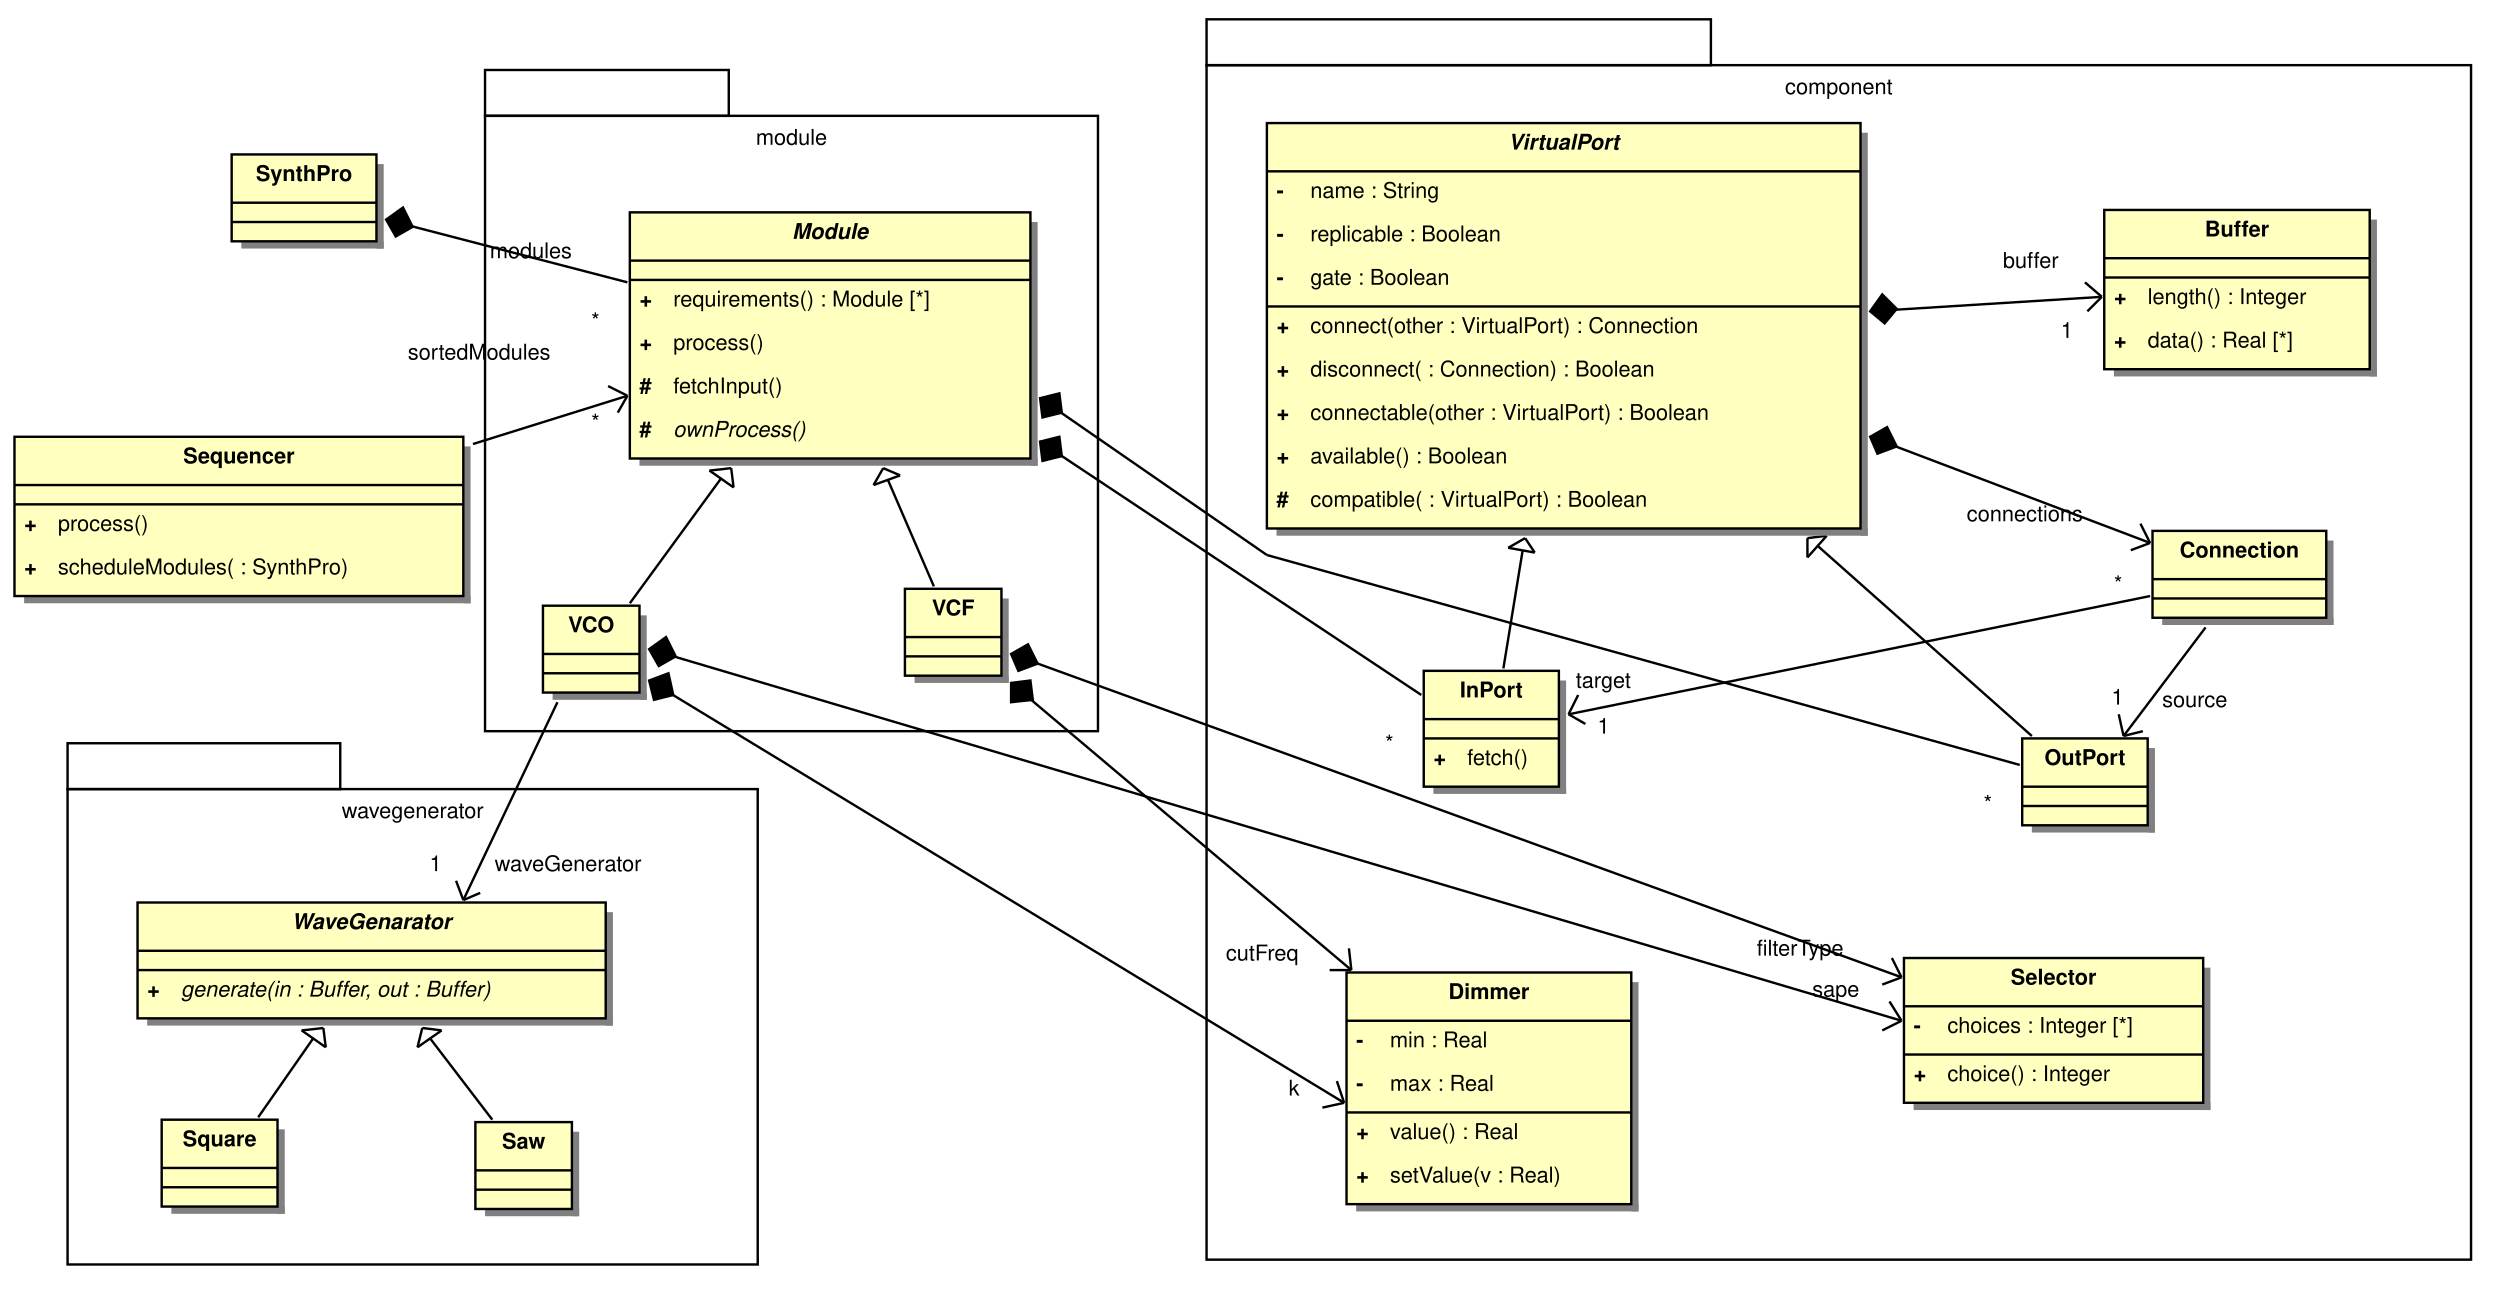
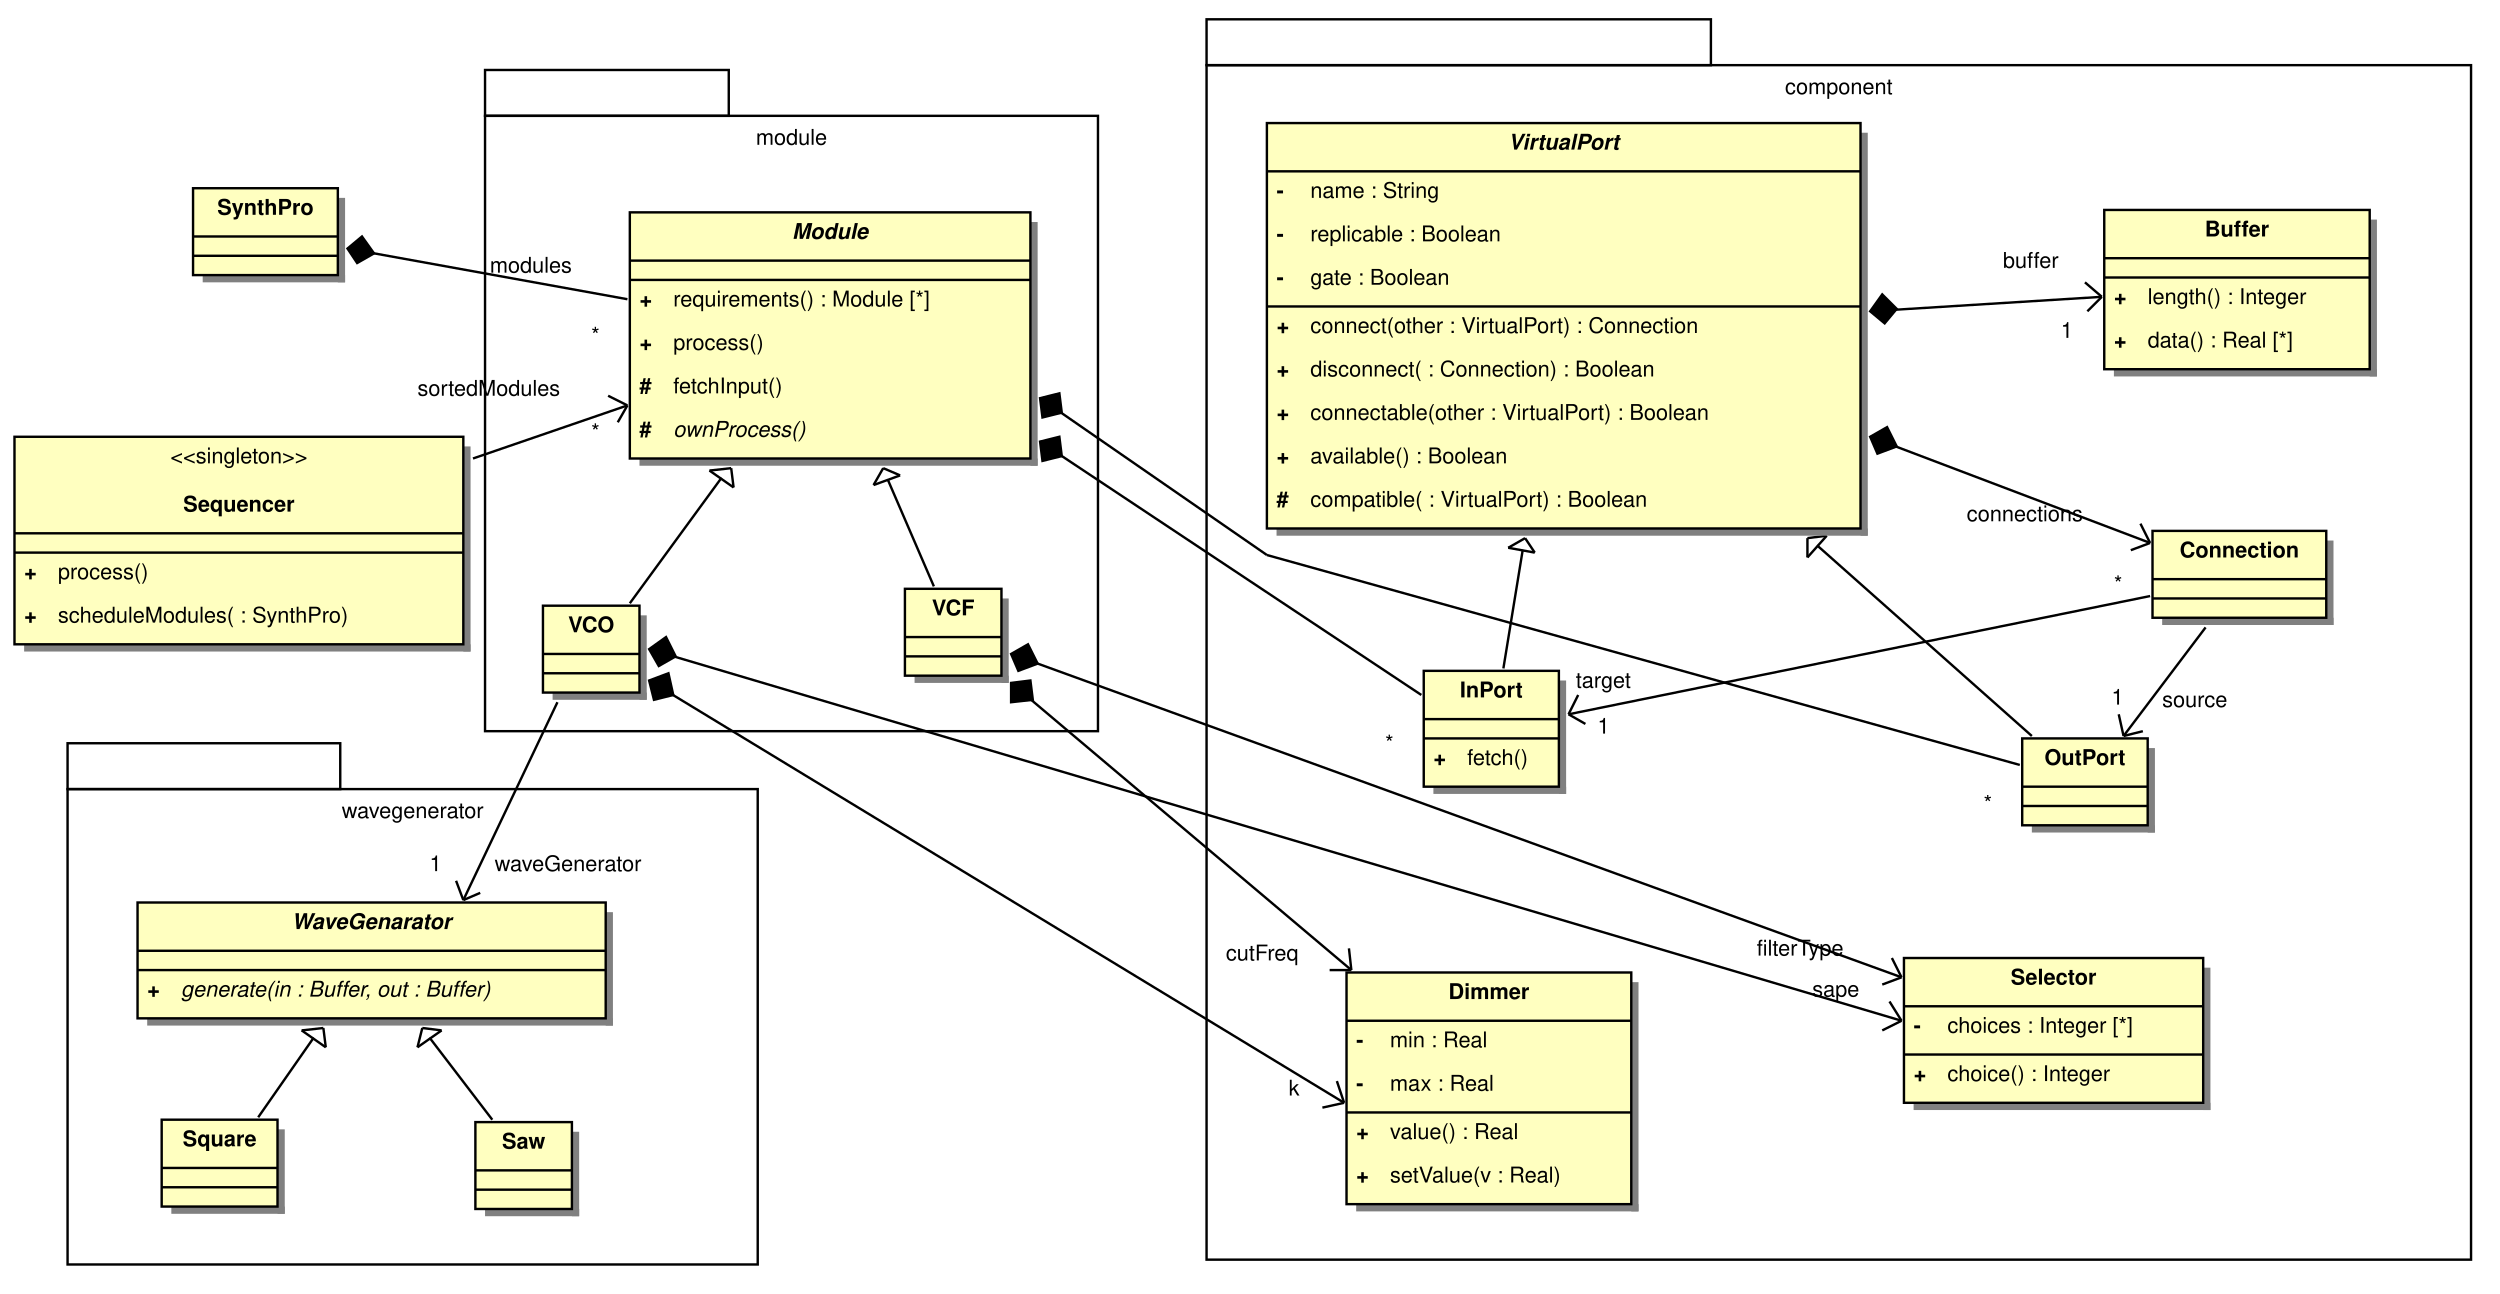
<svg xmlns="http://www.w3.org/2000/svg" width="1036" height="536" version="1.1">
  <g>
    <rect fill="none" stroke="black" stroke-width="1" stroke-opacity="1" x="201" y="29" width="101" height="19" />
    <rect fill="none" stroke="black" stroke-width="1" stroke-opacity="1" x="201" y="48" width="254" height="255" />
    <text font-family="Helvetica" font-size="9" fill="#000000" xml:space="preserve" text-anchor="middle" x="328" y="60">module</text>
  </g>
  <g>
+     <rect fill="none" stroke="black" stroke-width="1" stroke-opacity="1" x="28" y="308" width="113" height="19" />
+     <rect fill="none" stroke="black" stroke-width="1" stroke-opacity="1" x="28" y="327" width="286" height="197" />
+     <text font-family="Helvetica" font-size="9" fill="#000000" xml:space="preserve" text-anchor="middle" x="171" y="339">wavegenerator</text>
+   </g>
+   <g>
+     <rect fill="#808080" stroke="none" stroke-opacity="1" x="192" y="185" width="3" height="85" />
+     <rect fill="#808080" stroke="none" stroke-opacity="1" x="10" y="267" width="185" height="3" />
+     <rect fill="#ffffc0" stroke="black" stroke-width="1" stroke-opacity="1" x="6" y="181" width="186" height="86" />
+     <text font-family="Helvetica" font-size="9" fill="#000000" xml:space="preserve" text-anchor="middle" x="99" y="192">&lt;&lt;singleton&gt;&gt;</text>
+     <text font-family="Helvetica" font-size="9" fill="#000000" xml:space="preserve" font-weight="bold" text-anchor="middle" x="99" y="212">Sequencer</text>
+     <line stroke="black" stroke-opacity="1" x1="6" y1="221" x2="192" y2="221" />
+     <line stroke="black" stroke-opacity="1" x1="6" y1="229" x2="192" y2="229" />
+     <text font-family="Helvetica" font-size="9" fill="#000000" xml:space="preserve" font-weight="bold" x="10" y="240">+</text>
+     <text font-family="Helvetica" font-size="9" fill="#000000" xml:space="preserve" x="24" y="240">process()</text>
+     <text font-family="Helvetica" font-size="9" fill="#000000" xml:space="preserve" font-weight="bold" x="10" y="258">+</text>
+     <text font-family="Helvetica" font-size="9" fill="#000000" xml:space="preserve" x="24" y="258">scheduleModules( : SynthPro)</text>
+   </g>
+   <g>
    <rect fill="none" stroke="black" stroke-width="1" stroke-opacity="1" x="500" y="8" width="209" height="19" />
    <rect fill="none" stroke="black" stroke-width="1" stroke-opacity="1" x="500" y="27" width="524" height="495" />
    <text font-family="Helvetica" font-size="9" fill="#000000" xml:space="preserve" text-anchor="middle" x="762" y="39">component</text>
+   </g>
+   <g>
+     <rect fill="#808080" stroke="none" stroke-opacity="1" x="265" y="255" width="3" height="35" />
+     <rect fill="#808080" stroke="none" stroke-opacity="1" x="229" y="287" width="39" height="3" />
+     <rect fill="#ffffc0" stroke="black" stroke-width="1" stroke-opacity="1" x="225" y="251" width="40" height="36" />
+     <text font-family="Helvetica" font-size="9" fill="#000000" xml:space="preserve" font-weight="bold" text-anchor="middle" x="245" y="262">VCO</text>
+     <line stroke="black" stroke-opacity="1" x1="225" y1="271" x2="265" y2="271" />
+     <line stroke="black" stroke-opacity="1" x1="225" y1="279" x2="265" y2="279" />
+   </g>
+   <g>
+     <rect fill="#808080" stroke="none" stroke-opacity="1" x="140" y="82" width="3" height="35" />
+     <rect fill="#808080" stroke="none" stroke-opacity="1" x="84" y="114" width="59" height="3" />
+     <rect fill="#ffffc0" stroke="black" stroke-width="1" stroke-opacity="1" x="80" y="78" width="60" height="36" />
+     <text font-family="Helvetica" font-size="9" fill="#000000" xml:space="preserve" font-weight="bold" text-anchor="middle" x="110" y="89">SynthPro</text>
+     <line stroke="black" stroke-opacity="1" x1="80" y1="98" x2="140" y2="98" />
+     <line stroke="black" stroke-opacity="1" x1="80" y1="106" x2="140" y2="106" />
  </g>
  <g>
    <rect fill="#808080" stroke="none" stroke-opacity="1" x="427" y="92" width="3" height="101" />
    <rect fill="#808080" stroke="none" stroke-opacity="1" x="265" y="190" width="165" height="3" />
    <rect fill="#ffffc0" stroke="black" stroke-width="1" stroke-opacity="1" x="261" y="88" width="166" height="102" />
    <text font-family="Helvetica" font-size="9" fill="#000000" xml:space="preserve" font-weight="bold" font-style="italic" text-anchor="middle" x="344" y="99">Module</text>
    <line stroke="black" stroke-opacity="1" x1="261" y1="108" x2="427" y2="108" />
    <line stroke="black" stroke-opacity="1" x1="261" y1="116" x2="427" y2="116" />
    <text font-family="Helvetica" font-size="9" fill="#000000" xml:space="preserve" font-weight="bold" x="265" y="127">+</text>
    <text font-family="Helvetica" font-size="9" fill="#000000" xml:space="preserve" x="279" y="127">requirements() : Module [*]</text>
    <text font-family="Helvetica" font-size="9" fill="#000000" xml:space="preserve" font-weight="bold" x="265" y="145">+</text>
    <text font-family="Helvetica" font-size="9" fill="#000000" xml:space="preserve" x="279" y="145">process()</text>
    <text font-family="Helvetica" font-size="9" fill="#000000" xml:space="preserve" font-weight="bold" x="265" y="163">#</text>
    <text font-family="Helvetica" font-size="9" fill="#000000" xml:space="preserve" x="279" y="163">fetchInput()</text>
    <text font-family="Helvetica" font-size="9" fill="#000000" xml:space="preserve" font-weight="bold" x="265" y="181">#</text>
    <text font-family="Helvetica" font-size="9" fill="#000000" xml:space="preserve" font-style="italic" x="279" y="181">ownProcess()</text>
  </g>
  <g>
-     <rect fill="#808080" stroke="none" stroke-opacity="1" x="265" y="255" width="3" height="35" />
-     <rect fill="#808080" stroke="none" stroke-opacity="1" x="229" y="287" width="39" height="3" />
-     <rect fill="#ffffc0" stroke="black" stroke-width="1" stroke-opacity="1" x="225" y="251" width="40" height="36" />
-     <text font-family="Helvetica" font-size="9" fill="#000000" xml:space="preserve" font-weight="bold" text-anchor="middle" x="245" y="262">VCO</text>
-     <line stroke="black" stroke-opacity="1" x1="225" y1="271" x2="265" y2="271" />
-     <line stroke="black" stroke-opacity="1" x1="225" y1="279" x2="265" y2="279" />
-   </g>
-   <g>
    <rect fill="#808080" stroke="none" stroke-opacity="1" x="415" y="248" width="3" height="35" />
    <rect fill="#808080" stroke="none" stroke-opacity="1" x="379" y="280" width="39" height="3" />
    <rect fill="#ffffc0" stroke="black" stroke-width="1" stroke-opacity="1" x="375" y="244" width="40" height="36" />
    <text font-family="Helvetica" font-size="9" fill="#000000" xml:space="preserve" font-weight="bold" text-anchor="middle" x="395" y="255">VCF</text>
    <line stroke="black" stroke-opacity="1" x1="375" y1="264" x2="415" y2="264" />
    <line stroke="black" stroke-opacity="1" x1="375" y1="272" x2="415" y2="272" />
  </g>
  <g>
-     <rect fill="none" stroke="black" stroke-width="1" stroke-opacity="1" x="28" y="308" width="113" height="19" />
-     <rect fill="none" stroke="black" stroke-width="1" stroke-opacity="1" x="28" y="327" width="286" height="197" />
-     <text font-family="Helvetica" font-size="9" fill="#000000" xml:space="preserve" text-anchor="middle" x="171" y="339">wavegenerator</text>
-   </g>
-   <g>
-     <rect fill="#808080" stroke="none" stroke-opacity="1" x="192" y="185" width="3" height="65" />
-     <rect fill="#808080" stroke="none" stroke-opacity="1" x="10" y="247" width="185" height="3" />
-     <rect fill="#ffffc0" stroke="black" stroke-width="1" stroke-opacity="1" x="6" y="181" width="186" height="66" />
-     <text font-family="Helvetica" font-size="9" fill="#000000" xml:space="preserve" font-weight="bold" text-anchor="middle" x="99" y="192">Sequencer</text>
-     <line stroke="black" stroke-opacity="1" x1="6" y1="201" x2="192" y2="201" />
-     <line stroke="black" stroke-opacity="1" x1="6" y1="209" x2="192" y2="209" />
-     <text font-family="Helvetica" font-size="9" fill="#000000" xml:space="preserve" font-weight="bold" x="10" y="220">+</text>
-     <text font-family="Helvetica" font-size="9" fill="#000000" xml:space="preserve" x="24" y="220">process()</text>
-     <text font-family="Helvetica" font-size="9" fill="#000000" xml:space="preserve" font-weight="bold" x="10" y="238">+</text>
-     <text font-family="Helvetica" font-size="9" fill="#000000" xml:space="preserve" x="24" y="238">scheduleModules( : SynthPro)</text>
-   </g>
-   <g>
-     <rect fill="#808080" stroke="none" stroke-opacity="1" x="156" y="68" width="3" height="35" />
-     <rect fill="#808080" stroke="none" stroke-opacity="1" x="100" y="100" width="59" height="3" />
-     <rect fill="#ffffc0" stroke="black" stroke-width="1" stroke-opacity="1" x="96" y="64" width="60" height="36" />
-     <text font-family="Helvetica" font-size="9" fill="#000000" xml:space="preserve" font-weight="bold" text-anchor="middle" x="126" y="75">SynthPro</text>
-     <line stroke="black" stroke-opacity="1" x1="96" y1="84" x2="156" y2="84" />
-     <line stroke="black" stroke-opacity="1" x1="96" y1="92" x2="156" y2="92" />
+     <line stroke="black" stroke-opacity="1" x1="880" y1="305" x2="888" y2="303" />
+     <line stroke="black" stroke-opacity="1" x1="880" y1="305" x2="878" y2="296" />
+     <line stroke="black" stroke-opacity="1" x1="914" y1="260" x2="880" y2="305" />
+   </g>
+   <g>
+     <line stroke="black" stroke-opacity="1" x1="623" y1="277" x2="631" y2="228" />
+     <line stroke="black" stroke-opacity="1" x1="632" y1="223" x2="625" y2="227" />
+     <line stroke="black" stroke-opacity="1" x1="632" y1="223" x2="636" y2="229" />
+     <line stroke="black" stroke-opacity="1" x1="625" y1="227" x2="636" y2="229" />
+   </g>
+   <g>
+     <line stroke="black" stroke-opacity="1" x1="842" y1="305" x2="753" y2="226" />
+     <line stroke="black" stroke-opacity="1" x1="749" y1="223" x2="749" y2="231" />
+     <line stroke="black" stroke-opacity="1" x1="749" y1="223" x2="757" y2="222" />
+     <line stroke="black" stroke-opacity="1" x1="749" y1="231" x2="757" y2="222" />
+   </g>
+   <g>
+     <line stroke="black" stroke-opacity="1" x1="431" y1="183" x2="589" y2="288" />
+     <polygon fill="#000000" stroke="black" stroke-opacity="1" points="431,183 439,181 440,189 432,191" />
+   </g>
+   <g>
+     <line stroke="black" stroke-opacity="1" x1="431" y1="165" x2="525" y2="230" />
+     <polygon fill="#000000" stroke="black" stroke-opacity="1" points="431,165 439,163 440,171 432,173" />
+   </g>
+   <g>
+     <line stroke="black" stroke-opacity="1" x1="260" y1="168" x2="252" y2="164" />
+     <line stroke="black" stroke-opacity="1" x1="260" y1="168" x2="256" y2="175" />
+     <line stroke="black" stroke-opacity="1" x1="196" y1="190" x2="260" y2="168" />
+   </g>
+   <g>
+     <line stroke="black" stroke-opacity="1" x1="192" y1="373" x2="199" y2="370" />
+     <line stroke="black" stroke-opacity="1" x1="192" y1="373" x2="189" y2="365" />
+     <line stroke="black" stroke-opacity="1" x1="231" y1="291" x2="192" y2="373" />
+   </g>
+   <g>
+     <line stroke="black" stroke-opacity="1" x1="107" y1="463" x2="130" y2="430" />
+     <line stroke="black" stroke-opacity="1" x1="134" y1="426" x2="125" y2="427" />
+     <line stroke="black" stroke-opacity="1" x1="134" y1="426" x2="135" y2="434" />
+     <line stroke="black" stroke-opacity="1" x1="125" y1="427" x2="135" y2="434" />
+   </g>
+   <g>
+     <line stroke="black" stroke-opacity="1" x1="204" y1="464" x2="178" y2="430" />
+     <line stroke="black" stroke-opacity="1" x1="175" y1="426" x2="173" y2="434" />
+     <line stroke="black" stroke-opacity="1" x1="175" y1="426" x2="183" y2="427" />
+     <line stroke="black" stroke-opacity="1" x1="173" y1="434" x2="183" y2="427" />
+   </g>
+   <g>
+     <line stroke="black" stroke-opacity="1" x1="525" y1="230" x2="837" y2="317" />
+   </g>
+   <g>
+     <line stroke="black" stroke-opacity="1" x1="261" y1="250" x2="299" y2="198" />
+     <line stroke="black" stroke-opacity="1" x1="303" y1="194" x2="294" y2="195" />
+     <line stroke="black" stroke-opacity="1" x1="303" y1="194" x2="304" y2="202" />
+     <line stroke="black" stroke-opacity="1" x1="294" y1="195" x2="304" y2="202" />
+   </g>
+   <g>
+     <line stroke="black" stroke-opacity="1" x1="387" y1="243" x2="368" y2="199" />
+     <line stroke="black" stroke-opacity="1" x1="366" y1="194" x2="362" y2="201" />
+     <line stroke="black" stroke-opacity="1" x1="366" y1="194" x2="373" y2="197" />
+     <line stroke="black" stroke-opacity="1" x1="362" y1="201" x2="373" y2="197" />
+   </g>
+   <g>
+     <line stroke="black" stroke-opacity="1" x1="871" y1="123" x2="864" y2="117" />
+     <line stroke="black" stroke-opacity="1" x1="871" y1="123" x2="865" y2="129" />
+     <line stroke="black" stroke-opacity="1" x1="775" y1="129" x2="871" y2="123" />
+     <polygon fill="#000000" stroke="black" stroke-opacity="1" points="775,129 780,122 786,128 781,134" />
+   </g>
+   <g>
+     <line stroke="black" stroke-opacity="1" x1="144" y1="103" x2="260" y2="124" />
+     <polygon fill="#000000" stroke="black" stroke-opacity="1" points="144,103 150,98 155,105 148,109" />
  </g>
  <g>
    <line stroke="black" stroke-opacity="1" x1="891" y1="225" x2="887" y2="217" />
    <line stroke="black" stroke-opacity="1" x1="891" y1="225" x2="883" y2="228" />
    <line stroke="black" stroke-opacity="1" x1="775" y1="181" x2="891" y2="225" />
    <polygon fill="#000000" stroke="black" stroke-opacity="1" points="775,181 782,177 786,185 778,188" />
  </g>
  <g>
    <line stroke="black" stroke-opacity="1" x1="650" y1="296" x2="657" y2="300" />
    <line stroke="black" stroke-opacity="1" x1="650" y1="296" x2="654" y2="288" />
    <line stroke="black" stroke-opacity="1" x1="891" y1="247" x2="650" y2="296" />
  </g>
  <g>
-     <line stroke="black" stroke-opacity="1" x1="260" y1="164" x2="252" y2="160" />
-     <line stroke="black" stroke-opacity="1" x1="260" y1="164" x2="256" y2="171" />
-     <line stroke="black" stroke-opacity="1" x1="196" y1="184" x2="260" y2="164" />
-   </g>
-   <g>
-     <line stroke="black" stroke-opacity="1" x1="192" y1="373" x2="199" y2="370" />
-     <line stroke="black" stroke-opacity="1" x1="192" y1="373" x2="189" y2="365" />
-     <line stroke="black" stroke-opacity="1" x1="231" y1="291" x2="192" y2="373" />
-   </g>
-   <g>
-     <line stroke="black" stroke-opacity="1" x1="107" y1="463" x2="130" y2="430" />
-     <line stroke="black" stroke-opacity="1" x1="134" y1="426" x2="125" y2="427" />
-     <line stroke="black" stroke-opacity="1" x1="134" y1="426" x2="135" y2="434" />
-     <line stroke="black" stroke-opacity="1" x1="125" y1="427" x2="135" y2="434" />
-   </g>
-   <g>
-     <line stroke="black" stroke-opacity="1" x1="204" y1="464" x2="178" y2="430" />
-     <line stroke="black" stroke-opacity="1" x1="175" y1="426" x2="173" y2="434" />
-     <line stroke="black" stroke-opacity="1" x1="175" y1="426" x2="183" y2="427" />
-     <line stroke="black" stroke-opacity="1" x1="173" y1="434" x2="183" y2="427" />
-   </g>
-   <g>
-     <line stroke="black" stroke-opacity="1" x1="160" y1="91" x2="260" y2="117" />
-     <polygon fill="#000000" stroke="black" stroke-opacity="1" points="160,91 167,86 171,94 164,98" />
-   </g>
-   <g>
    <line stroke="black" stroke-opacity="1" x1="788" y1="423" x2="783" y2="415" />
    <line stroke="black" stroke-opacity="1" x1="788" y1="423" x2="780" y2="427" />
    <line stroke="black" stroke-opacity="1" x1="269" y1="269" x2="788" y2="423" />
    <polygon fill="#000000" stroke="black" stroke-opacity="1" points="269,269 276,264 280,272 273,276" />
  </g>
  <g>
    <line stroke="black" stroke-opacity="1" x1="560" y1="402" x2="559" y2="393" />
    <line stroke="black" stroke-opacity="1" x1="560" y1="402" x2="551" y2="402" />
    <line stroke="black" stroke-opacity="1" x1="419" y1="283" x2="560" y2="402" />
    <polygon fill="#000000" stroke="black" stroke-opacity="1" points="419,283 427,282 428,290 419,291" />
  </g>
  <g>
    <line stroke="black" stroke-opacity="1" x1="788" y1="405" x2="784" y2="397" />
    <line stroke="black" stroke-opacity="1" x1="788" y1="405" x2="780" y2="408" />
    <line stroke="black" stroke-opacity="1" x1="419" y1="271" x2="788" y2="405" />
    <polygon fill="#000000" stroke="black" stroke-opacity="1" points="419,271 426,267 430,275 422,278" />
-   </g>
-   <g>
-     <line stroke="black" stroke-opacity="1" x1="431" y1="165" x2="525" y2="230" />
-     <polygon fill="#000000" stroke="black" stroke-opacity="1" points="431,165 439,163 440,171 432,173" />
-   </g>
-   <g>
-     <line stroke="black" stroke-opacity="1" x1="525" y1="230" x2="837" y2="317" />
-   </g>
-   <g>
-     <line stroke="black" stroke-opacity="1" x1="261" y1="250" x2="299" y2="198" />
-     <line stroke="black" stroke-opacity="1" x1="303" y1="194" x2="294" y2="195" />
-     <line stroke="black" stroke-opacity="1" x1="303" y1="194" x2="304" y2="202" />
-     <line stroke="black" stroke-opacity="1" x1="294" y1="195" x2="304" y2="202" />
-   </g>
-   <g>
-     <line stroke="black" stroke-opacity="1" x1="387" y1="243" x2="368" y2="199" />
-     <line stroke="black" stroke-opacity="1" x1="366" y1="194" x2="362" y2="201" />
-     <line stroke="black" stroke-opacity="1" x1="366" y1="194" x2="373" y2="197" />
-     <line stroke="black" stroke-opacity="1" x1="362" y1="201" x2="373" y2="197" />
-   </g>
-   <g>
-     <line stroke="black" stroke-opacity="1" x1="871" y1="123" x2="864" y2="117" />
-     <line stroke="black" stroke-opacity="1" x1="871" y1="123" x2="865" y2="129" />
-     <line stroke="black" stroke-opacity="1" x1="775" y1="129" x2="871" y2="123" />
-     <polygon fill="#000000" stroke="black" stroke-opacity="1" points="775,129 780,122 786,128 781,134" />
-   </g>
-   <g>
-     <line stroke="black" stroke-opacity="1" x1="880" y1="305" x2="888" y2="303" />
-     <line stroke="black" stroke-opacity="1" x1="880" y1="305" x2="878" y2="296" />
-     <line stroke="black" stroke-opacity="1" x1="914" y1="260" x2="880" y2="305" />
-   </g>
-   <g>
-     <line stroke="black" stroke-opacity="1" x1="623" y1="277" x2="631" y2="228" />
-     <line stroke="black" stroke-opacity="1" x1="632" y1="223" x2="625" y2="227" />
-     <line stroke="black" stroke-opacity="1" x1="632" y1="223" x2="636" y2="229" />
-     <line stroke="black" stroke-opacity="1" x1="625" y1="227" x2="636" y2="229" />
-   </g>
-   <g>
-     <line stroke="black" stroke-opacity="1" x1="842" y1="305" x2="753" y2="226" />
-     <line stroke="black" stroke-opacity="1" x1="749" y1="223" x2="749" y2="231" />
-     <line stroke="black" stroke-opacity="1" x1="749" y1="223" x2="757" y2="222" />
-     <line stroke="black" stroke-opacity="1" x1="749" y1="231" x2="757" y2="222" />
-   </g>
-   <g>
-     <line stroke="black" stroke-opacity="1" x1="431" y1="183" x2="589" y2="288" />
-     <polygon fill="#000000" stroke="black" stroke-opacity="1" points="431,183 439,181 440,189 432,191" />
  </g>
  <g>
    <rect fill="#808080" stroke="none" stroke-opacity="1" x="982" y="91" width="3" height="65" />
    <rect fill="#808080" stroke="none" stroke-opacity="1" x="876" y="153" width="109" height="3" />
    <rect fill="#ffffc0" stroke="black" stroke-width="1" stroke-opacity="1" x="872" y="87" width="110" height="66" />
    <text font-family="Helvetica" font-size="9" fill="#000000" xml:space="preserve" font-weight="bold" text-anchor="middle" x="927" y="98">Buffer</text>
    <line stroke="black" stroke-opacity="1" x1="872" y1="107" x2="982" y2="107" />
    <line stroke="black" stroke-opacity="1" x1="872" y1="115" x2="982" y2="115" />
    <text font-family="Helvetica" font-size="9" fill="#000000" xml:space="preserve" font-weight="bold" x="876" y="126">+</text>
    <text font-family="Helvetica" font-size="9" fill="#000000" xml:space="preserve" x="890" y="126">length() : Integer</text>
    <text font-family="Helvetica" font-size="9" fill="#000000" xml:space="preserve" font-weight="bold" x="876" y="144">+</text>
    <text font-family="Helvetica" font-size="9" fill="#000000" xml:space="preserve" x="890" y="144">data() : Real [*]</text>
  </g>
  <g>
-     <rect fill="#808080" stroke="none" stroke-opacity="1" x="676" y="407" width="3" height="95" />
-     <rect fill="#808080" stroke="none" stroke-opacity="1" x="562" y="499" width="117" height="3" />
-     <rect fill="#ffffc0" stroke="black" stroke-width="1" stroke-opacity="1" x="558" y="403" width="118" height="96" />
-     <text font-family="Helvetica" font-size="9" fill="#000000" xml:space="preserve" font-weight="bold" text-anchor="middle" x="617" y="414">Dimmer</text>
-     <line stroke="black" stroke-opacity="1" x1="558" y1="423" x2="676" y2="423" />
-     <text font-family="Helvetica" font-size="9" fill="#000000" xml:space="preserve" font-weight="bold" x="562" y="434">-</text>
-     <text font-family="Helvetica" font-size="9" fill="#000000" xml:space="preserve" x="576" y="434">min : Real</text>
-     <text font-family="Helvetica" font-size="9" fill="#000000" xml:space="preserve" font-weight="bold" x="562" y="452">-</text>
-     <text font-family="Helvetica" font-size="9" fill="#000000" xml:space="preserve" x="576" y="452">max : Real</text>
-     <line stroke="black" stroke-opacity="1" x1="558" y1="461" x2="676" y2="461" />
-     <text font-family="Helvetica" font-size="9" fill="#000000" xml:space="preserve" font-weight="bold" x="562" y="472">+</text>
-     <text font-family="Helvetica" font-size="9" fill="#000000" xml:space="preserve" x="576" y="472">value() : Real</text>
-     <text font-family="Helvetica" font-size="9" fill="#000000" xml:space="preserve" font-weight="bold" x="562" y="490">+</text>
-     <text font-family="Helvetica" font-size="9" fill="#000000" xml:space="preserve" x="576" y="490">setValue(v : Real)</text>
-   </g>
-   <g>
-     <rect fill="#808080" stroke="none" stroke-opacity="1" x="913" y="401" width="3" height="59" />
-     <rect fill="#808080" stroke="none" stroke-opacity="1" x="793" y="457" width="123" height="3" />
-     <rect fill="#ffffc0" stroke="black" stroke-width="1" stroke-opacity="1" x="789" y="397" width="124" height="60" />
-     <text font-family="Helvetica" font-size="9" fill="#000000" xml:space="preserve" font-weight="bold" text-anchor="middle" x="851" y="408">Selector</text>
-     <line stroke="black" stroke-opacity="1" x1="789" y1="417" x2="913" y2="417" />
-     <text font-family="Helvetica" font-size="9" fill="#000000" xml:space="preserve" font-weight="bold" x="793" y="428">-</text>
-     <text font-family="Helvetica" font-size="9" fill="#000000" xml:space="preserve" x="807" y="428">choices : Integer [*]</text>
-     <line stroke="black" stroke-opacity="1" x1="789" y1="437" x2="913" y2="437" />
-     <text font-family="Helvetica" font-size="9" fill="#000000" xml:space="preserve" font-weight="bold" x="793" y="448">+</text>
-     <text font-family="Helvetica" font-size="9" fill="#000000" xml:space="preserve" x="807" y="448">choice() : Integer</text>
-   </g>
-   <g>
    <rect fill="#808080" stroke="none" stroke-opacity="1" x="646" y="282" width="3" height="47" />
    <rect fill="#808080" stroke="none" stroke-opacity="1" x="594" y="326" width="55" height="3" />
    <rect fill="#ffffc0" stroke="black" stroke-width="1" stroke-opacity="1" x="590" y="278" width="56" height="48" />
    <text font-family="Helvetica" font-size="9" fill="#000000" xml:space="preserve" font-weight="bold" text-anchor="middle" x="618" y="289">InPort</text>
    <line stroke="black" stroke-opacity="1" x1="590" y1="298" x2="646" y2="298" />
    <line stroke="black" stroke-opacity="1" x1="590" y1="306" x2="646" y2="306" />
    <text font-family="Helvetica" font-size="9" fill="#000000" xml:space="preserve" font-weight="bold" x="594" y="317">+</text>
    <text font-family="Helvetica" font-size="9" fill="#000000" xml:space="preserve" x="608" y="317">fetch()</text>
+   </g>
+   <g>
+     <rect fill="#808080" stroke="none" stroke-opacity="1" x="890" y="310" width="3" height="35" />
+     <rect fill="#808080" stroke="none" stroke-opacity="1" x="842" y="342" width="51" height="3" />
+     <rect fill="#ffffc0" stroke="black" stroke-width="1" stroke-opacity="1" x="838" y="306" width="52" height="36" />
+     <text font-family="Helvetica" font-size="9" fill="#000000" xml:space="preserve" font-weight="bold" text-anchor="middle" x="864" y="317">OutPort</text>
+     <line stroke="black" stroke-opacity="1" x1="838" y1="326" x2="890" y2="326" />
+     <line stroke="black" stroke-opacity="1" x1="838" y1="334" x2="890" y2="334" />
  </g>
  <g>
    <rect fill="#808080" stroke="none" stroke-opacity="1" x="771" y="55" width="3" height="167" />
    <rect fill="#808080" stroke="none" stroke-opacity="1" x="529" y="219" width="245" height="3" />
    <rect fill="#ffffc0" stroke="black" stroke-width="1" stroke-opacity="1" x="525" y="51" width="246" height="168" />
    <text font-family="Helvetica" font-size="9" fill="#000000" xml:space="preserve" font-weight="bold" font-style="italic" text-anchor="middle" x="648" y="62">VirtualPort</text>
    <line stroke="black" stroke-opacity="1" x1="525" y1="71" x2="771" y2="71" />
    <text font-family="Helvetica" font-size="9" fill="#000000" xml:space="preserve" font-weight="bold" x="529" y="82">-</text>
    <text font-family="Helvetica" font-size="9" fill="#000000" xml:space="preserve" x="543" y="82">name : String</text>
    <text font-family="Helvetica" font-size="9" fill="#000000" xml:space="preserve" font-weight="bold" x="529" y="100">-</text>
    <text font-family="Helvetica" font-size="9" fill="#000000" xml:space="preserve" x="543" y="100">replicable : Boolean</text>
    <text font-family="Helvetica" font-size="9" fill="#000000" xml:space="preserve" font-weight="bold" x="529" y="118">-</text>
    <text font-family="Helvetica" font-size="9" fill="#000000" xml:space="preserve" x="543" y="118">gate : Boolean</text>
    <line stroke="black" stroke-opacity="1" x1="525" y1="127" x2="771" y2="127" />
    <text font-family="Helvetica" font-size="9" fill="#000000" xml:space="preserve" font-weight="bold" x="529" y="138">+</text>
    <text font-family="Helvetica" font-size="9" fill="#000000" xml:space="preserve" x="543" y="138">connect(other : VirtualPort) : Connection</text>
    <text font-family="Helvetica" font-size="9" fill="#000000" xml:space="preserve" font-weight="bold" x="529" y="156">+</text>
    <text font-family="Helvetica" font-size="9" fill="#000000" xml:space="preserve" x="543" y="156">disconnect( : Connection) : Boolean</text>
    <text font-family="Helvetica" font-size="9" fill="#000000" xml:space="preserve" font-weight="bold" x="529" y="174">+</text>
    <text font-family="Helvetica" font-size="9" fill="#000000" xml:space="preserve" x="543" y="174">connectable(other : VirtualPort) : Boolean</text>
    <text font-family="Helvetica" font-size="9" fill="#000000" xml:space="preserve" font-weight="bold" x="529" y="192">+</text>
    <text font-family="Helvetica" font-size="9" fill="#000000" xml:space="preserve" x="543" y="192">available() : Boolean</text>
    <text font-family="Helvetica" font-size="9" fill="#000000" xml:space="preserve" font-weight="bold" x="529" y="210">#</text>
    <text font-family="Helvetica" font-size="9" fill="#000000" xml:space="preserve" x="543" y="210">compatible( : VirtualPort) : Boolean</text>
  </g>
  <g>
+     <rect fill="#808080" stroke="none" stroke-opacity="1" x="676" y="407" width="3" height="95" />
+     <rect fill="#808080" stroke="none" stroke-opacity="1" x="562" y="499" width="117" height="3" />
+     <rect fill="#ffffc0" stroke="black" stroke-width="1" stroke-opacity="1" x="558" y="403" width="118" height="96" />
+     <text font-family="Helvetica" font-size="9" fill="#000000" xml:space="preserve" font-weight="bold" text-anchor="middle" x="617" y="414">Dimmer</text>
+     <line stroke="black" stroke-opacity="1" x1="558" y1="423" x2="676" y2="423" />
+     <text font-family="Helvetica" font-size="9" fill="#000000" xml:space="preserve" font-weight="bold" x="562" y="434">-</text>
+     <text font-family="Helvetica" font-size="9" fill="#000000" xml:space="preserve" x="576" y="434">min : Real</text>
+     <text font-family="Helvetica" font-size="9" fill="#000000" xml:space="preserve" font-weight="bold" x="562" y="452">-</text>
+     <text font-family="Helvetica" font-size="9" fill="#000000" xml:space="preserve" x="576" y="452">max : Real</text>
+     <line stroke="black" stroke-opacity="1" x1="558" y1="461" x2="676" y2="461" />
+     <text font-family="Helvetica" font-size="9" fill="#000000" xml:space="preserve" font-weight="bold" x="562" y="472">+</text>
+     <text font-family="Helvetica" font-size="9" fill="#000000" xml:space="preserve" x="576" y="472">value() : Real</text>
+     <text font-family="Helvetica" font-size="9" fill="#000000" xml:space="preserve" font-weight="bold" x="562" y="490">+</text>
+     <text font-family="Helvetica" font-size="9" fill="#000000" xml:space="preserve" x="576" y="490">setValue(v : Real)</text>
+   </g>
+   <g>
    <rect fill="#808080" stroke="none" stroke-opacity="1" x="964" y="224" width="3" height="35" />
    <rect fill="#808080" stroke="none" stroke-opacity="1" x="896" y="256" width="71" height="3" />
    <rect fill="#ffffc0" stroke="black" stroke-width="1" stroke-opacity="1" x="892" y="220" width="72" height="36" />
    <text font-family="Helvetica" font-size="9" fill="#000000" xml:space="preserve" font-weight="bold" text-anchor="middle" x="928" y="231">Connection</text>
    <line stroke="black" stroke-opacity="1" x1="892" y1="240" x2="964" y2="240" />
    <line stroke="black" stroke-opacity="1" x1="892" y1="248" x2="964" y2="248" />
  </g>
  <g>
-     <rect fill="#808080" stroke="none" stroke-opacity="1" x="890" y="310" width="3" height="35" />
-     <rect fill="#808080" stroke="none" stroke-opacity="1" x="842" y="342" width="51" height="3" />
-     <rect fill="#ffffc0" stroke="black" stroke-width="1" stroke-opacity="1" x="838" y="306" width="52" height="36" />
-     <text font-family="Helvetica" font-size="9" fill="#000000" xml:space="preserve" font-weight="bold" text-anchor="middle" x="864" y="317">OutPort</text>
-     <line stroke="black" stroke-opacity="1" x1="838" y1="326" x2="890" y2="326" />
-     <line stroke="black" stroke-opacity="1" x1="838" y1="334" x2="890" y2="334" />
+     <rect fill="#808080" stroke="none" stroke-opacity="1" x="913" y="401" width="3" height="59" />
+     <rect fill="#808080" stroke="none" stroke-opacity="1" x="793" y="457" width="123" height="3" />
+     <rect fill="#ffffc0" stroke="black" stroke-width="1" stroke-opacity="1" x="789" y="397" width="124" height="60" />
+     <text font-family="Helvetica" font-size="9" fill="#000000" xml:space="preserve" font-weight="bold" text-anchor="middle" x="851" y="408">Selector</text>
+     <line stroke="black" stroke-opacity="1" x1="789" y1="417" x2="913" y2="417" />
+     <text font-family="Helvetica" font-size="9" fill="#000000" xml:space="preserve" font-weight="bold" x="793" y="428">-</text>
+     <text font-family="Helvetica" font-size="9" fill="#000000" xml:space="preserve" x="807" y="428">choices : Integer [*]</text>
+     <line stroke="black" stroke-opacity="1" x1="789" y1="437" x2="913" y2="437" />
+     <text font-family="Helvetica" font-size="9" fill="#000000" xml:space="preserve" font-weight="bold" x="793" y="448">+</text>
+     <text font-family="Helvetica" font-size="9" fill="#000000" xml:space="preserve" x="807" y="448">choice() : Integer</text>
+   </g>
+   <g>
+     <line stroke="black" stroke-opacity="1" x1="557" y1="457" x2="554" y2="448" />
+     <line stroke="black" stroke-opacity="1" x1="557" y1="457" x2="548" y2="459" />
+     <line stroke="black" stroke-opacity="1" x1="269" y1="282" x2="557" y2="457" />
+     <polygon fill="#000000" stroke="black" stroke-opacity="1" points="269,282 277,279 279,288 271,290" />
  </g>
  <g>
    <rect fill="#808080" stroke="none" stroke-opacity="1" x="115" y="468" width="3" height="35" />
    <rect fill="#808080" stroke="none" stroke-opacity="1" x="71" y="500" width="47" height="3" />
    <rect fill="#ffffc0" stroke="black" stroke-width="1" stroke-opacity="1" x="67" y="464" width="48" height="36" />
    <text font-family="Helvetica" font-size="9" fill="#000000" xml:space="preserve" font-weight="bold" text-anchor="middle" x="91" y="475">Square</text>
    <line stroke="black" stroke-opacity="1" x1="67" y1="484" x2="115" y2="484" />
    <line stroke="black" stroke-opacity="1" x1="67" y1="492" x2="115" y2="492" />
  </g>
  <g>
    <rect fill="#808080" stroke="none" stroke-opacity="1" x="237" y="469" width="3" height="35" />
    <rect fill="#808080" stroke="none" stroke-opacity="1" x="201" y="501" width="39" height="3" />
    <rect fill="#ffffc0" stroke="black" stroke-width="1" stroke-opacity="1" x="197" y="465" width="40" height="36" />
    <text font-family="Helvetica" font-size="9" fill="#000000" xml:space="preserve" font-weight="bold" text-anchor="middle" x="217" y="476">Saw</text>
    <line stroke="black" stroke-opacity="1" x1="197" y1="485" x2="237" y2="485" />
    <line stroke="black" stroke-opacity="1" x1="197" y1="493" x2="237" y2="493" />
-   </g>
-   <g>
-     <line stroke="black" stroke-opacity="1" x1="557" y1="457" x2="554" y2="448" />
-     <line stroke="black" stroke-opacity="1" x1="557" y1="457" x2="548" y2="459" />
-     <line stroke="black" stroke-opacity="1" x1="269" y1="282" x2="557" y2="457" />
-     <polygon fill="#000000" stroke="black" stroke-opacity="1" points="269,282 277,279 279,288 271,290" />
  </g>
  <g>
    <rect fill="#808080" stroke="none" stroke-opacity="1" x="251" y="378" width="3" height="47" />
    <rect fill="#808080" stroke="none" stroke-opacity="1" x="61" y="422" width="193" height="3" />
    <rect fill="#ffffc0" stroke="black" stroke-width="1" stroke-opacity="1" x="57" y="374" width="194" height="48" />
    <text font-family="Helvetica" font-size="9" fill="#000000" xml:space="preserve" font-weight="bold" font-style="italic" text-anchor="middle" x="154" y="385">WaveGenarator</text>
    <line stroke="black" stroke-opacity="1" x1="57" y1="394" x2="251" y2="394" />
    <line stroke="black" stroke-opacity="1" x1="57" y1="402" x2="251" y2="402" />
    <text font-family="Helvetica" font-size="9" fill="#000000" xml:space="preserve" font-weight="bold" x="61" y="413">+</text>
    <text font-family="Helvetica" font-size="9" fill="#000000" xml:space="preserve" font-style="italic" x="75" y="413">generate(in : Buffer, out : Buffer)</text>
  </g>
  <g>
-     <text font-family="Helvetica" font-size="9" fill="#000000" xml:space="preserve" x="203" y="107">modules</text>
-   </g>
-   <g>
-     <text font-family="Helvetica" font-size="9" fill="#000000" xml:space="preserve" x="245" y="136">*</text>
+     <text font-family="Helvetica" font-size="9" fill="#000000" xml:space="preserve" x="896" y="293">source</text>
+   </g>
+   <g>
+     <text font-family="Helvetica" font-size="9" fill="#000000" xml:space="preserve" x="875" y="292">1</text>
+   </g>
+   <g>
+     <text font-family="Helvetica" font-size="9" fill="#000000" xml:space="preserve" x="574" y="311">*</text>
+   </g>
+   <g>
+     <text font-family="Helvetica" font-size="9" fill="#000000" xml:space="preserve" x="830" y="111">buffer</text>
+   </g>
+   <g>
+     <text font-family="Helvetica" font-size="9" fill="#000000" xml:space="preserve" x="854" y="140">1</text>
+   </g>
+   <g>
+     <text font-family="Helvetica" font-size="9" fill="#000000" xml:space="preserve" x="173" y="164">sortedModules</text>
+   </g>
+   <g>
+     <text font-family="Helvetica" font-size="9" fill="#000000" xml:space="preserve" x="245" y="182">*</text>
+   </g>
+   <g>
+     <text font-family="Helvetica" font-size="9" fill="#000000" xml:space="preserve" x="205" y="361">waveGenerator</text>
+   </g>
+   <g>
+     <text font-family="Helvetica" font-size="9" fill="#000000" xml:space="preserve" x="178" y="361">1</text>
+   </g>
+   <g>
+     <text font-family="Helvetica" font-size="9" fill="#000000" xml:space="preserve" x="822" y="336">*</text>
+   </g>
+   <g>
+     <text font-family="Helvetica" font-size="9" fill="#000000" xml:space="preserve" x="203" y="113">modules</text>
+   </g>
+   <g>
+     <text font-family="Helvetica" font-size="9" fill="#000000" xml:space="preserve" x="245" y="142">*</text>
  </g>
  <g>
    <text font-family="Helvetica" font-size="9" fill="#000000" xml:space="preserve" x="815" y="216">connections</text>
  </g>
  <g>
    <text font-family="Helvetica" font-size="9" fill="#000000" xml:space="preserve" x="876" y="245">*</text>
  </g>
  <g>
    <text font-family="Helvetica" font-size="9" fill="#000000" xml:space="preserve" x="653" y="285">target</text>
  </g>
  <g>
-     <text font-family="Helvetica" font-size="9" fill="#000000" xml:space="preserve" x="245" y="178">*</text>
-   </g>
-   <g>
-     <text font-family="Helvetica" font-size="9" fill="#000000" xml:space="preserve" x="205" y="361">waveGenerator</text>
-   </g>
-   <g>
-     <text font-family="Helvetica" font-size="9" fill="#000000" xml:space="preserve" x="178" y="361">1</text>
+     <text font-family="Helvetica" font-size="9" fill="#000000" xml:space="preserve" x="662" y="304">1</text>
  </g>
  <g>
    <text font-family="Helvetica" font-size="9" fill="#000000" xml:space="preserve" x="534" y="454">k</text>
  </g>
  <g>
    <text font-family="Helvetica" font-size="9" fill="#000000" xml:space="preserve" x="751" y="413">sape</text>
  </g>
  <g>
    <text font-family="Helvetica" font-size="9" fill="#000000" xml:space="preserve" x="508" y="398">cutFreq</text>
  </g>
  <g>
    <text font-family="Helvetica" font-size="9" fill="#000000" xml:space="preserve" x="728" y="396">filterType</text>
  </g>
-   <g>
-     <text font-family="Helvetica" font-size="9" fill="#000000" xml:space="preserve" x="822" y="336">*</text>
-   </g>
-   <g>
-     <text font-family="Helvetica" font-size="9" fill="#000000" xml:space="preserve" x="830" y="111">buffer</text>
-   </g>
-   <g>
-     <text font-family="Helvetica" font-size="9" fill="#000000" xml:space="preserve" x="854" y="140">1</text>
-   </g>
-   <g>
-     <text font-family="Helvetica" font-size="9" fill="#000000" xml:space="preserve" x="169" y="149">sortedModules</text>
-   </g>
-   <g>
-     <text font-family="Helvetica" font-size="9" fill="#000000" xml:space="preserve" x="662" y="304">1</text>
-   </g>
-   <g>
-     <text font-family="Helvetica" font-size="9" fill="#000000" xml:space="preserve" x="896" y="293">source</text>
-   </g>
-   <g>
-     <text font-family="Helvetica" font-size="9" fill="#000000" xml:space="preserve" x="875" y="292">1</text>
-   </g>
-   <g>
-     <text font-family="Helvetica" font-size="9" fill="#000000" xml:space="preserve" x="574" y="311">*</text>
-   </g>
</svg>
